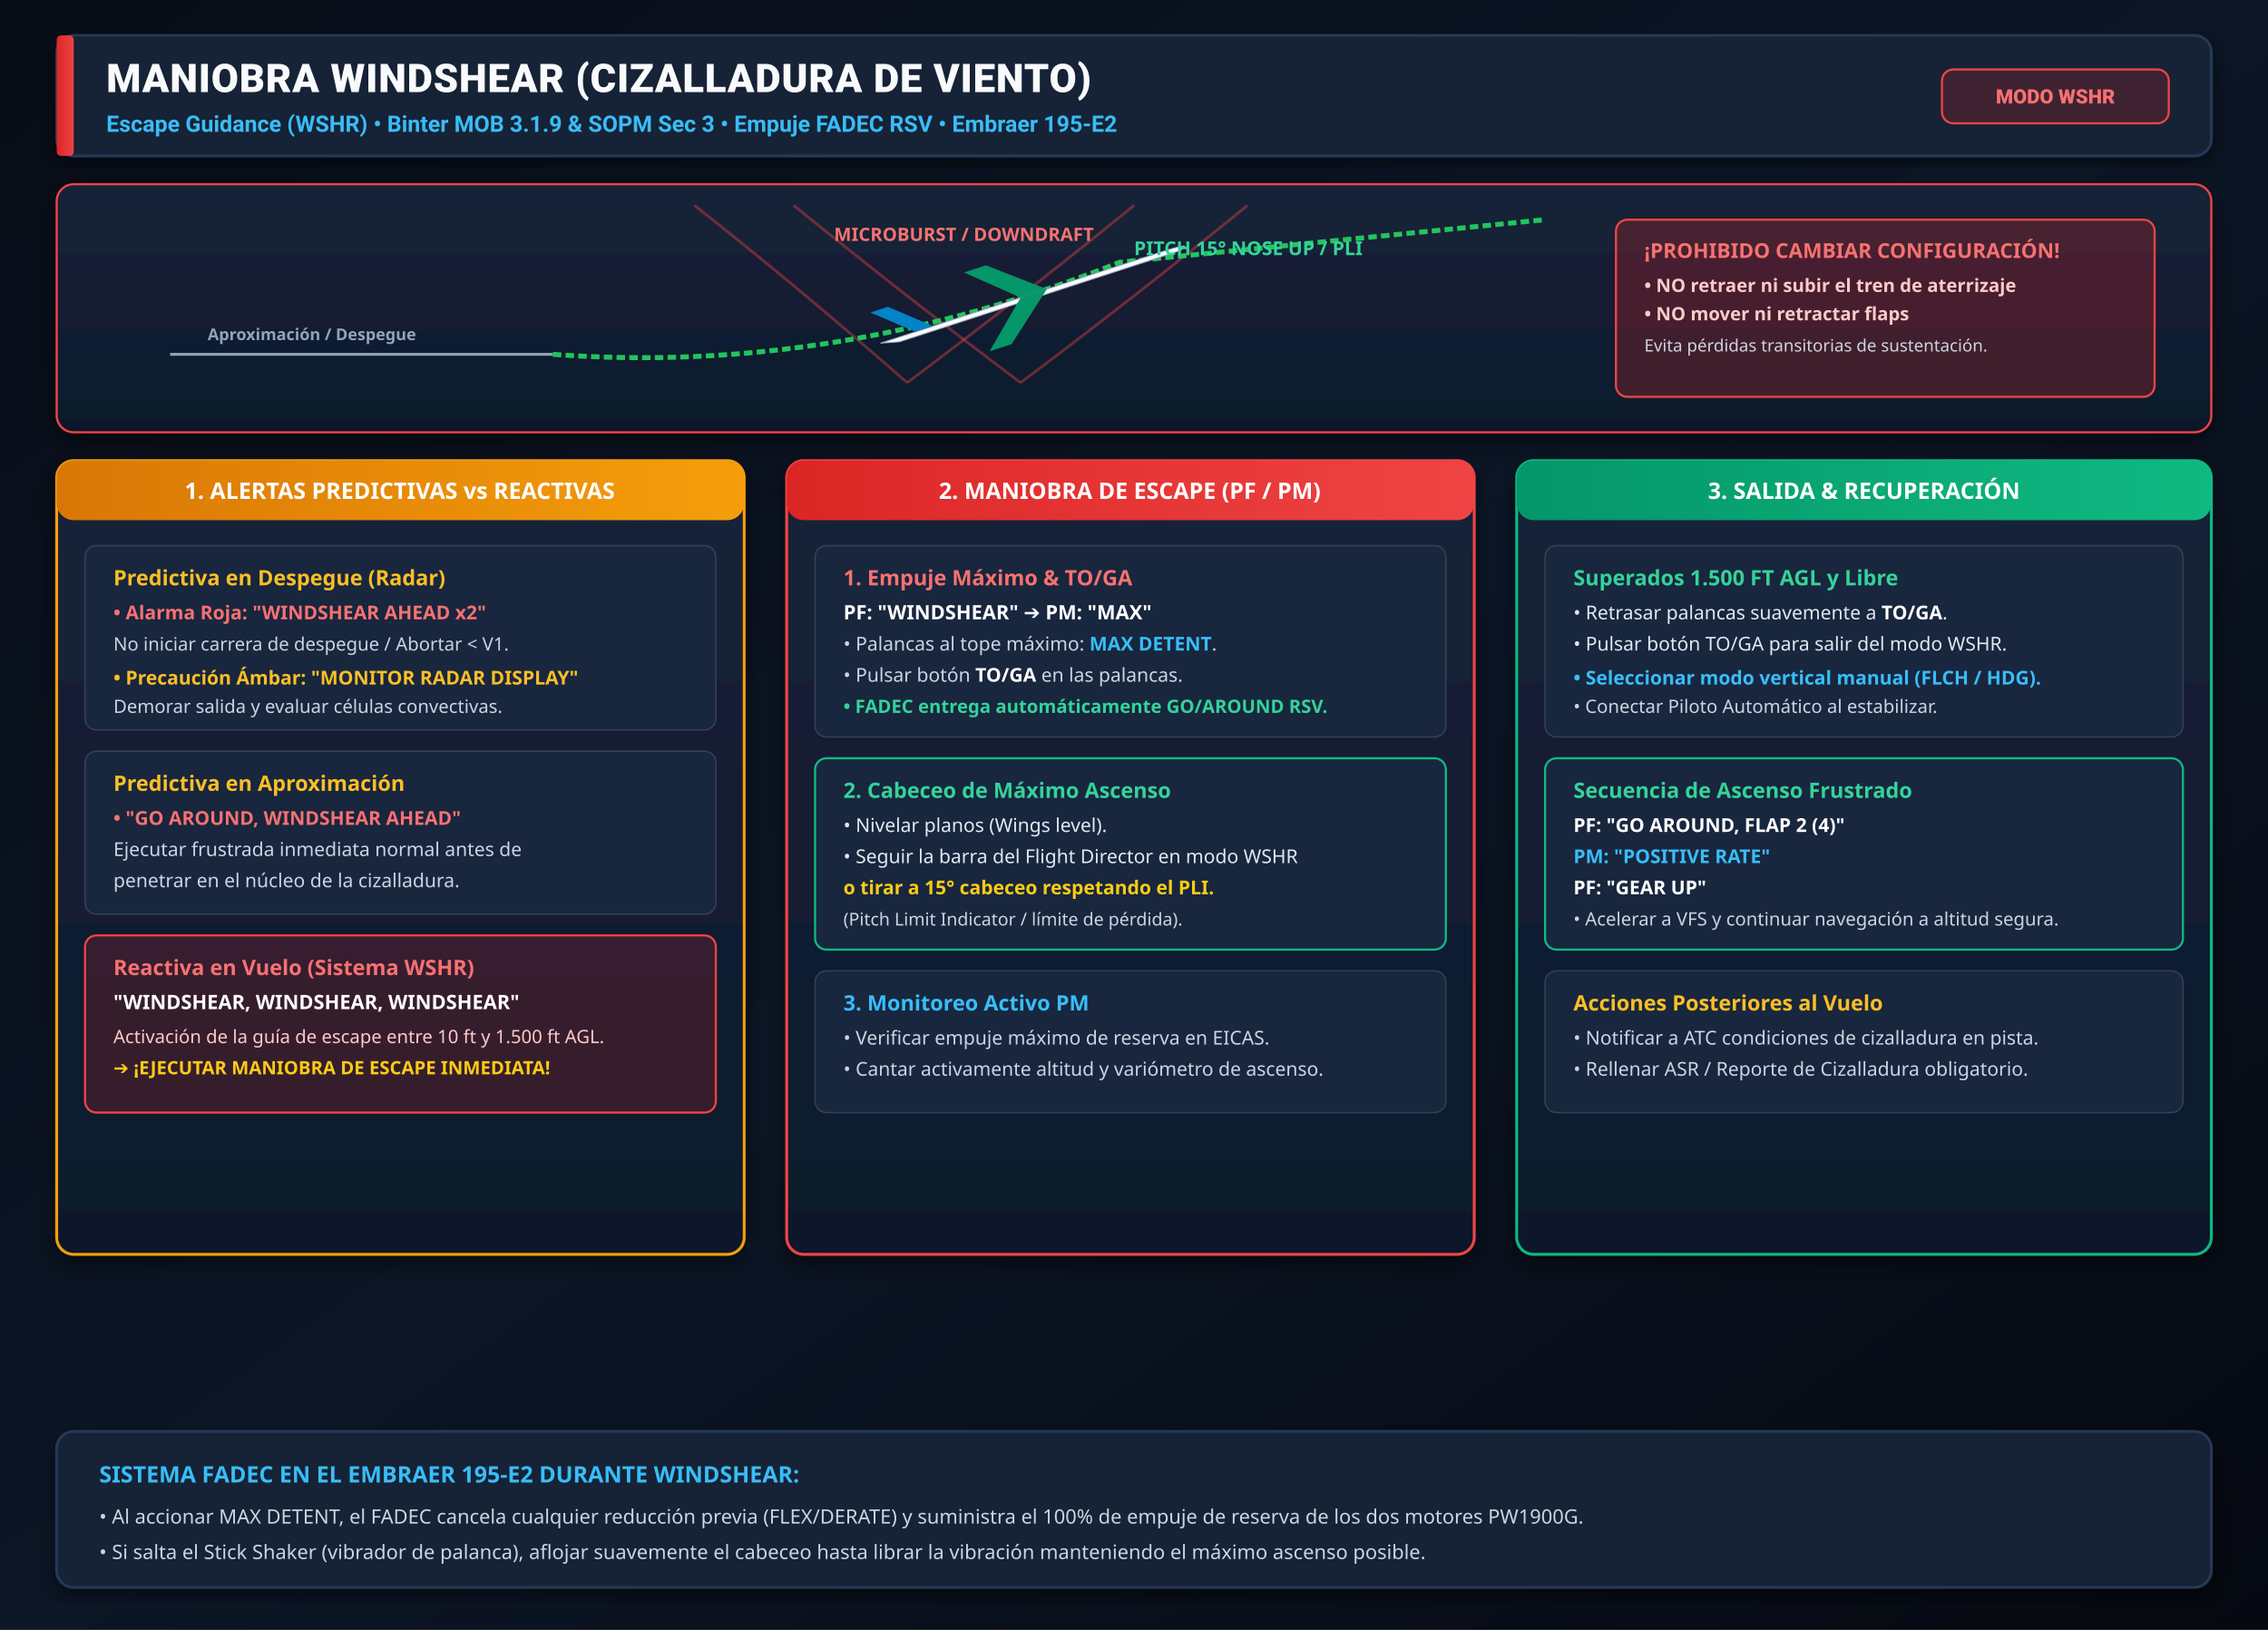
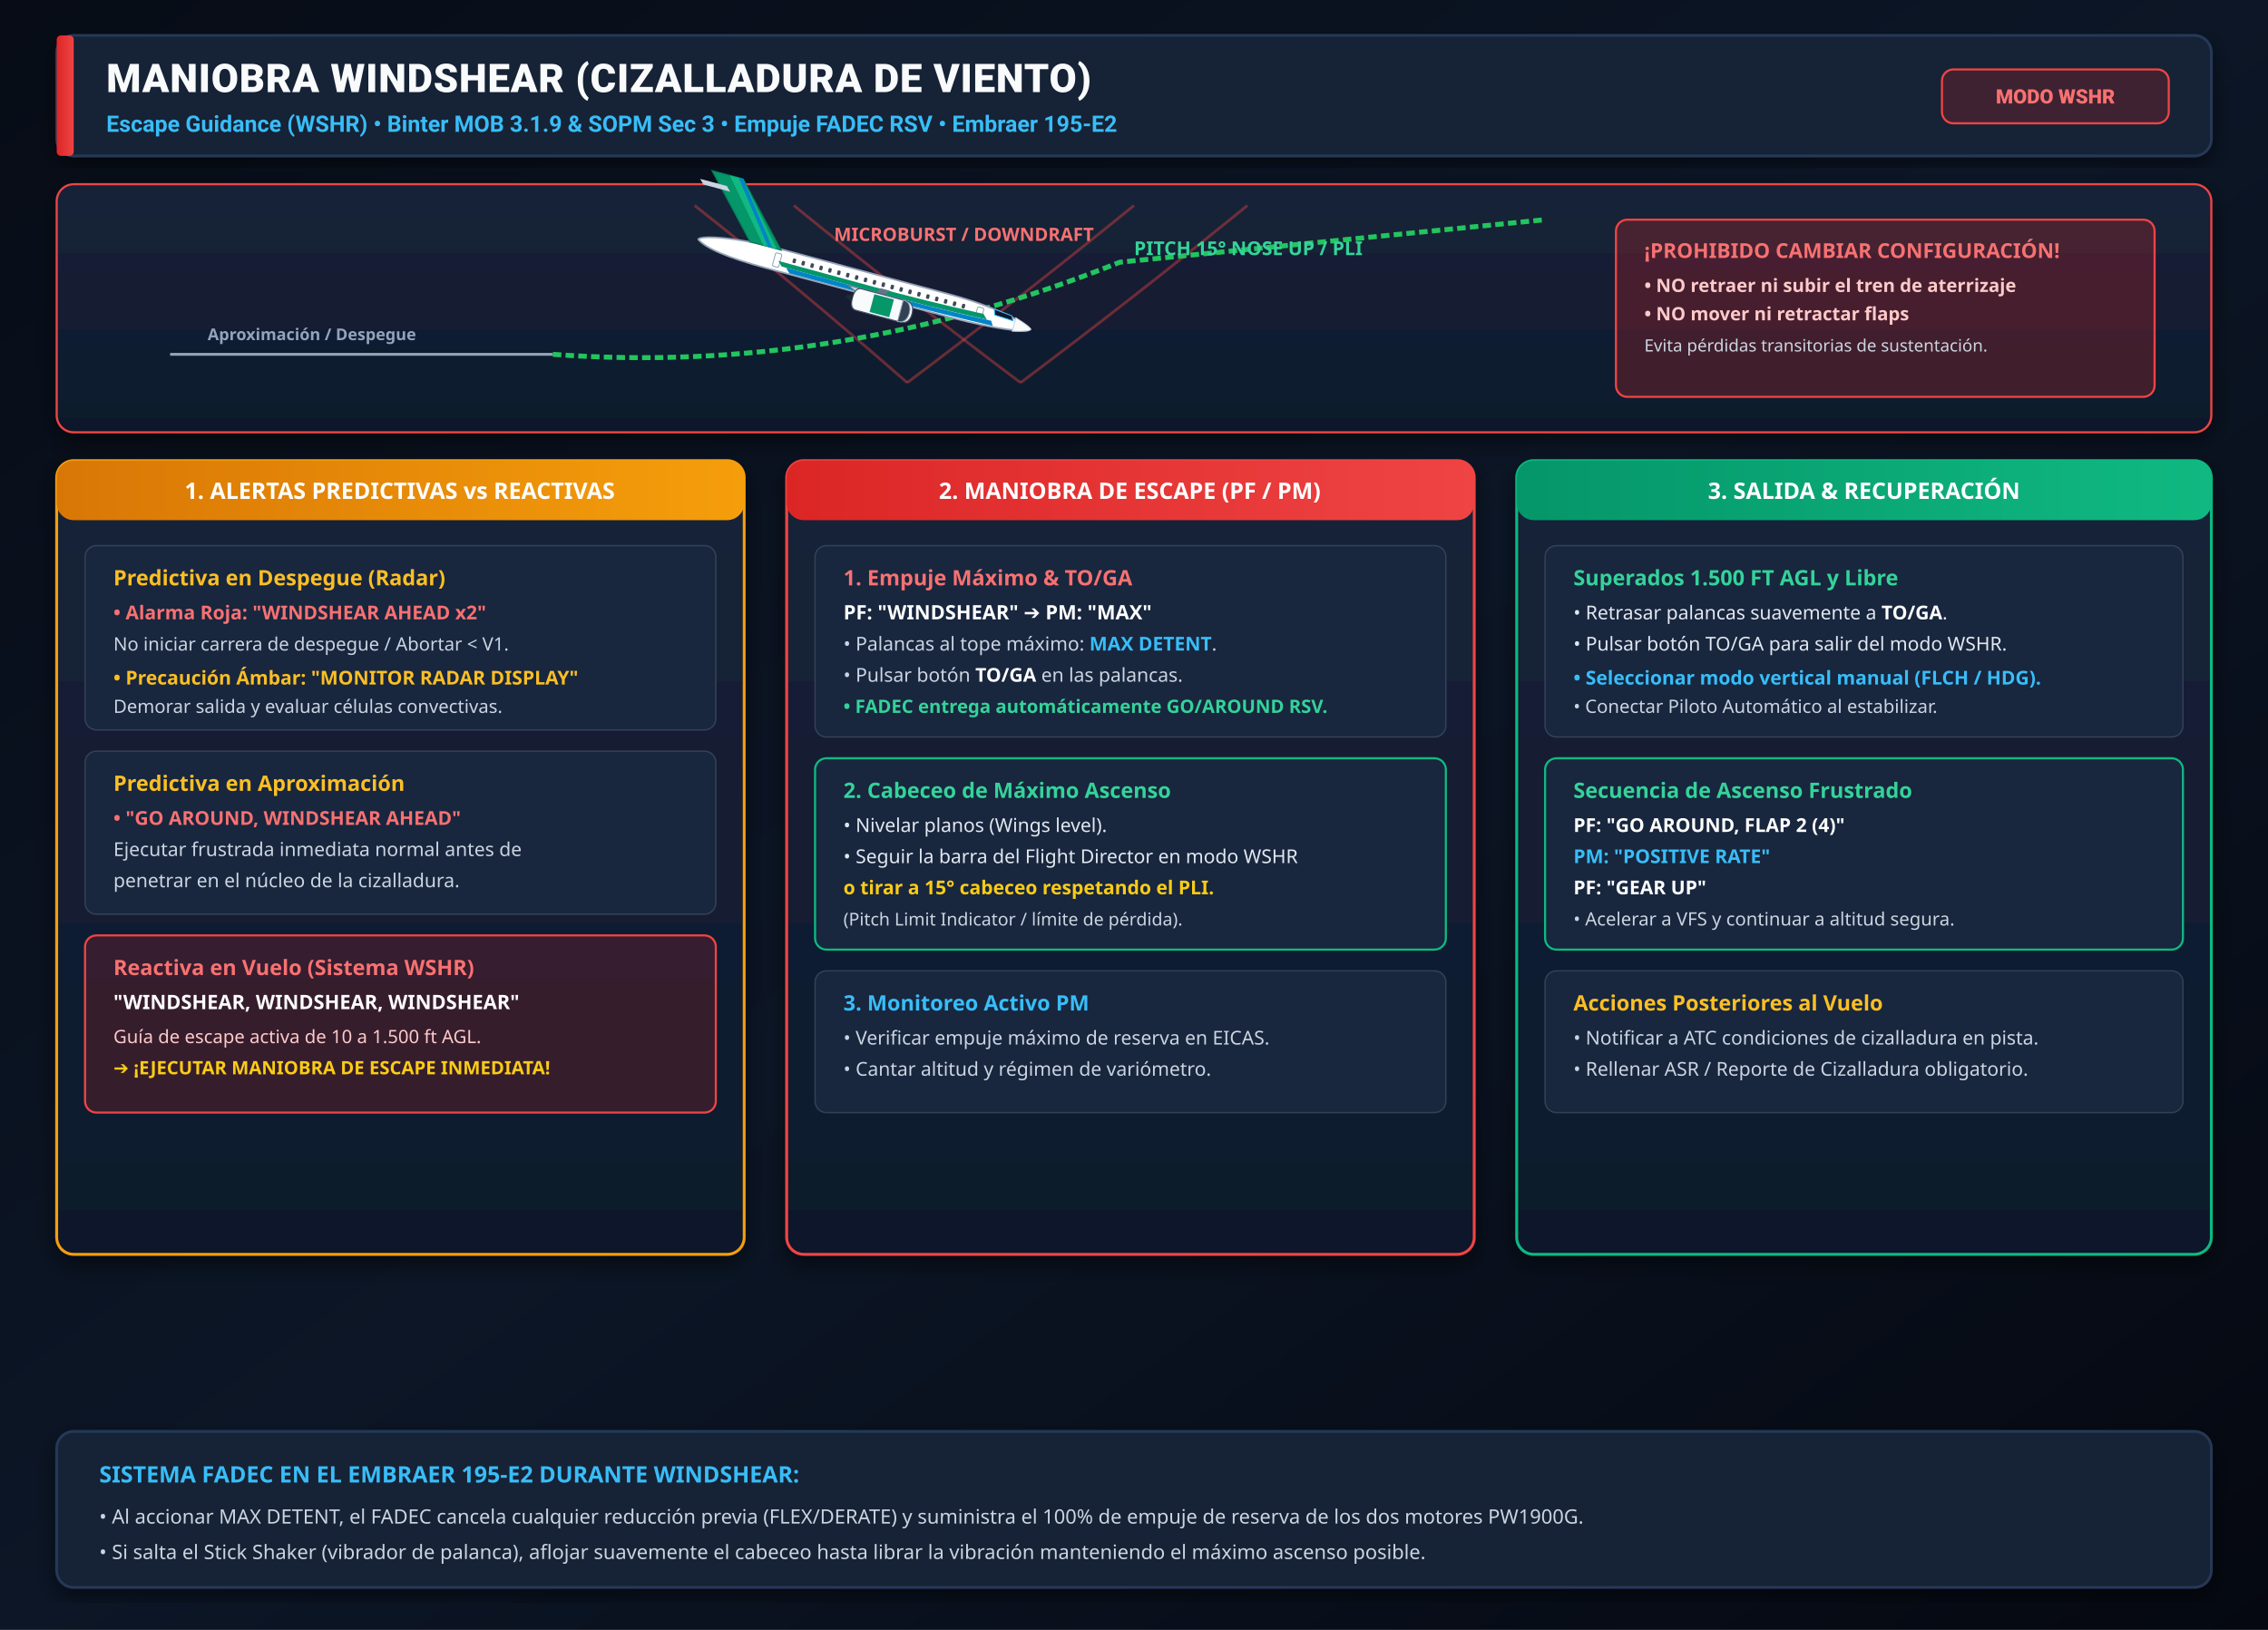
<svg xmlns="http://www.w3.org/2000/svg" viewBox="0 0 1600 1150" width="100%" height="100%">
  <defs>
    <linearGradient id="bgGrad" x1="0%" y1="0%" x2="100%" y2="100%">
      <stop offset="0%" stop-color="#070c16" />
      <stop offset="50%" stop-color="#0c1626" />
      <stop offset="100%" stop-color="#050810" />
    </linearGradient>
    <linearGradient id="cardGrad" x1="0%" y1="0%" x2="0%" y2="100%">
      <stop offset="0%" stop-color="#152238" />
      <stop offset="100%" stop-color="#0f192b" />
    </linearGradient>
    <linearGradient id="redGrad" x1="0%" y1="0%" x2="100%" y2="0%">
      <stop offset="0%" stop-color="#dc2626" />
      <stop offset="100%" stop-color="#ef4444" />
    </linearGradient>
    <linearGradient id="goldGrad" x1="0%" y1="0%" x2="100%" y2="0%">
      <stop offset="0%" stop-color="#d97706" />
      <stop offset="100%" stop-color="#f59e0b" />
    </linearGradient>
    <linearGradient id="blueGrad" x1="0%" y1="0%" x2="100%" y2="0%">
      <stop offset="0%" stop-color="#0284c7" />
      <stop offset="100%" stop-color="#38bdf8" />
    </linearGradient>
    <linearGradient id="greenGrad" x1="0%" y1="0%" x2="100%" y2="0%">
      <stop offset="0%" stop-color="#059669" />
      <stop offset="100%" stop-color="#10b981" />
    </linearGradient>
    <filter id="shadow" x="-10%" y="-10%" width="120%" height="120%">
      <feDropShadow dx="0" dy="6" stdDeviation="8" flood-color="#000000" flood-opacity="0.5" />
    </filter>
  </defs>
  <rect width="1600" height="1150" fill="url(#bgGrad)" />
  <g transform="translate(40, 25)">
    <rect width="1520" height="85" rx="12" fill="#132035" stroke="#253856" stroke-width="2" filter="url(#shadow)" />
    <rect width="12" height="85" fill="url(#redGrad)" rx="3" />
    <text x="35" y="40" font-family="-apple-system, BlinkMacSystemFont, 'Segoe UI', Roboto, sans-serif" font-size="28" font-weight="900" fill="#f8fafc" letter-spacing="0.5">
      MANIOBRA WINDSHEAR (CIZALLADURA DE VIENTO)
    </text>
    <text x="35" y="68" font-family="-apple-system, BlinkMacSystemFont, 'Segoe UI', Roboto, sans-serif" font-size="16" font-weight="600" fill="#38bdf8">
      Escape Guidance (WSHR) • Binter MOB 3.1.9 &amp; SOPM Sec 3 • Empuje FADEC RSV • Embraer 195-E2
    </text>
    <rect x="1330" y="24" width="160" height="38" rx="8" fill="rgba(220, 38, 38, 0.2)" stroke="#ef4444" stroke-width="1.5" />
    <text x="1410" y="48" font-family="-apple-system, BlinkMacSystemFont, 'Segoe UI', Roboto, sans-serif" font-size="14" font-weight="800" fill="#f87171" text-anchor="middle">
      MODO WSHR
    </text>
  </g>
  <g transform="translate(40, 130)">
    <rect width="1520" height="175" rx="12" fill="url(#cardGrad)" stroke="#ef4444" stroke-width="1.5" filter="url(#shadow)" />
    <g stroke="rgba(239, 68, 68, 0.4)" stroke-width="2" fill="none">
      <path d="M 450,15 Q 520,70 600,140" />
      <path d="M 520,15 Q 600,80 680,140" />
      <path d="M 680,140 Q 760,80 840,15" />
      <path d="M 600,140 Q 680,80 760,15" />
    </g>
    <text x="640" y="40" font-family="sans-serif" font-size="13" font-weight="800" fill="#f87171" text-anchor="middle">MICROBURST / DOWNDRAFT</text>
    <line x1="80" y1="120" x2="350" y2="120" stroke="#94a3b8" stroke-width="2" />
    <text x="180" y="110" font-family="sans-serif" font-size="11.5" font-weight="600" fill="#94a3b8" text-anchor="middle">Aproximación / Despegue</text>
    <path d="M 350,120 Q 550,135 750,55 L 1050,25" fill="none" stroke="#22c55e" stroke-width="3.5" stroke-dasharray="6,3" />
-     <g transform="translate(680, 80) rotate(-18) scale(0.65)">
-       <path d="M -160,0 L 160,0 Q 200,0 180,5 L -140,5 Z" fill="#f8fafc" stroke="#94a3b8" />
-       <path d="M 0,0 L -50,-45 L -25,-45 L 30,0 Z" fill="#059669" />
-       <path d="M 0,0 L -50,45 L -25,45 L 30,0 Z" fill="#059669" />
-       <path d="M -120,0 L -160,-35 L -140,-35 L -100,0 Z" fill="#0284c7" />
+     <g transform="translate(560, 65) rotate(15) scale(0.65)">
+       <g id="realistic-e195-lateral">
+         <path d="M -170,4 C -170,0 -140,-8 -90,-9 L 110,-9 C 145,-9 175,-5 195,1 C 205,4 205,7 195,9 C 175,13 145,15 110,15 L -90,15 C -135,15 -160,11 -170,4 Z" fill="#ffffff" stroke="#94a3b8" stroke-width="1.8" />
+         <path d="M 185,-3 C 198,1 204,4 204,5 C 204,6 198,9 185,12 Z" fill="#f8fafc" stroke="#cbd5e1" stroke-width="1" />
+         <path d="M 160,-6 L 180,-4 L 183,1 L 162,0 Z" fill="#0f172a" stroke="#38bdf8" stroke-width="1" />
+         <g fill="#1e293b" opacity="0.85">
+           <rect x="-65" y="-3" width="3.5" height="5" rx="1.2" />
+           <rect x="-55" y="-3" width="3.5" height="5" rx="1.2" />
+           <rect x="-45" y="-3" width="3.5" height="5" rx="1.2" />
+           <rect x="-35" y="-3" width="3.5" height="5" rx="1.2" />
+           <rect x="-25" y="-3" width="3.5" height="5" rx="1.2" />
+           <rect x="-15" y="-3" width="3.5" height="5" rx="1.2" />
+           <rect x="-5" y="-3" width="3.5" height="5" rx="1.2" />
+           <rect x="5" y="-3" width="3.5" height="5" rx="1.2" />
+           <rect x="15" y="-3" width="3.5" height="5" rx="1.2" />
+           <rect x="25" y="-3" width="3.5" height="5" rx="1.2" />
+           <rect x="35" y="-3" width="3.5" height="5" rx="1.2" />
+           <rect x="45" y="-3" width="3.5" height="5" rx="1.2" />
+           <rect x="55" y="-3" width="3.5" height="5" rx="1.2" />
+           <rect x="65" y="-3" width="3.5" height="5" rx="1.2" />
+           <rect x="75" y="-3" width="3.5" height="5" rx="1.2" />
+           <rect x="85" y="-3" width="3.5" height="5" rx="1.2" />
+           <rect x="95" y="-3" width="3.5" height="5" rx="1.2" />
+           <rect x="105" y="-3" width="3.5" height="5" rx="1.2" />
+           <rect x="115" y="-3" width="3.5" height="5" rx="1.2" />
+           <rect x="125" y="-3" width="3.5" height="5" rx="1.2" />
+         </g>
+         <rect x="142" y="-4" width="7" height="15" rx="1.5" fill="none" stroke="#94a3b8" stroke-width="1" />
+         <rect x="-85" y="-4" width="7" height="15" rx="1.5" fill="none" stroke="#94a3b8" stroke-width="1" />
+         <path d="M -80,4 C -10,4 60,6 150,2 L 155,7 C 65,11 -5,9 -75,9 Z" fill="#059669" />
+         <path d="M -70,9 C 0,9 70,11 160,7 L 163,12 C 73,15 5,14 -65,14 Z" fill="#0284c7" />
+         <path d="M -115,-8 L -175,-72 L -140,-72 L -80,-8 Z" fill="#059669" stroke="#047857" stroke-width="1.2" />
+         <path d="M -155,-72 L -140,-72 L -85,-8 L -100,-8 Z" fill="#10b981" />
+         <path d="M -145,-72 L -140,-72 L -90,-8 L -95,-8 Z" fill="#0284c7" />
+         <path d="M -155,-60 L -185,-60 L -180,-55 L -150,-55 Z" fill="#cbd5e1" />
+         <path d="M 0,10 L 40,28 L 50,28 L 25,10 Z" fill="#cbd5e1" stroke="#64748b" stroke-width="1" />
+         <path d="M 35,4 L 45,4 L 40,12 L 30,12 Z" fill="#64748b" />
+         <path d="M 15,10 L 65,10 C 72,10 75,15 75,22 C 75,29 72,34 65,34 L 15,34 C 10,34 8,29 8,22 C 8,15 10,10 15,10 Z" fill="#f8fafc" stroke="#475569" stroke-width="1.2" />
+         <path d="M 62,10 C 68,10 72,14 72,22 C 72,30 68,34 62,34 Z" fill="#334155" stroke="#94a3b8" stroke-width="1" />
+         <path d="M 8,17 L 0,22 L 8,27 Z" fill="#1e293b" />
+         <path d="M 30,12 L 52,12 L 52,32 L 30,32 Z" fill="#059669" />
+       </g>
    </g>
    <text x="760" y="50" font-family="sans-serif" font-size="13.5" font-weight="900" fill="#34d399">PITCH 15° NOSE UP / PLI</text>
    <rect x="1100" y="25" width="380" height="125" rx="8" fill="rgba(220, 38, 38, 0.25)" stroke="#ef4444" stroke-width="1.5" />
    <text x="1120" y="52" font-family="sans-serif" font-size="14.5" font-weight="900" fill="#f87171">¡PROHIBIDO CAMBIAR CONFIGURACIÓN!</text>
    <text x="1120" y="76" font-family="sans-serif" font-size="13" font-weight="600" fill="#fecaca">• NO retraer ni subir el tren de aterrizaje</text>
    <text x="1120" y="96" font-family="sans-serif" font-size="13" font-weight="600" fill="#fecaca">• NO mover ni retractar flaps</text>
    <text x="1120" y="118" font-family="sans-serif" font-size="12" font-weight="500" fill="#cbd5e1">Evita pérdidas transitorias de sustentación.</text>
  </g>
  <g transform="translate(40, 325)">
    <g transform="translate(0, 0)">
      <rect width="485" height="560" rx="12" fill="url(#cardGrad)" stroke="#f59e0b" stroke-width="2" filter="url(#shadow)" />
      <rect width="485" height="42" rx="12" fill="url(#goldGrad)" />
      <text x="242" y="27" font-family="sans-serif" font-size="16" font-weight="900" fill="#ffffff" text-anchor="middle">
        1. ALERTAS PREDICTIVAS vs REACTIVAS
      </text>
      <g transform="translate(20, 60)" font-family="sans-serif">
        <rect width="445" height="130" rx="8" fill="#18263e" stroke="#334155" stroke-width="1" />
        <text x="20" y="28" font-size="15" font-weight="800" fill="#fbbf24">Predictiva en Despegue (Radar)</text>
        <text x="20" y="52" font-size="13.5" font-weight="700" fill="#f87171">• Alarma Roja: "WINDSHEAR AHEAD x2"</text>
        <text x="20" y="74" font-size="13" font-weight="500" fill="#cbd5e1">No iniciar carrera de despegue / Abortar &lt; V1.</text>
        <text x="20" y="98" font-size="13.5" font-weight="700" fill="#fbbf24">• Precaución Ámbar: "MONITOR RADAR DISPLAY"</text>
        <text x="20" y="118" font-size="13" font-weight="500" fill="#cbd5e1">Demorar salida y evaluar células convectivas.</text>
        <g transform="translate(0, 145)">
          <rect width="445" height="115" rx="8" fill="#18263e" stroke="#334155" stroke-width="1" />
          <text x="20" y="28" font-size="15" font-weight="800" fill="#fbbf24">Predictiva en Aproximación</text>
          <text x="20" y="52" font-size="13.5" font-weight="700" fill="#f87171">• "GO AROUND, WINDSHEAR AHEAD"</text>
          <text x="20" y="74" font-size="13.5" font-weight="500" fill="#cbd5e1">Ejecutar frustrada inmediata normal antes de</text>
          <text x="20" y="96" font-size="13.5" font-weight="500" fill="#cbd5e1">penetrar en el núcleo de la cizalladura.</text>
        </g>
        <g transform="translate(0, 275)">
          <rect width="445" height="125" rx="8" fill="rgba(220, 38, 38, 0.2)" stroke="#ef4444" stroke-width="1.5" />
          <text x="20" y="28" font-size="15" font-weight="800" fill="#f87171">Reactiva en Vuelo (Sistema WSHR)</text>
          <text x="20" y="52" font-size="14" font-weight="900" fill="#ffffff">"WINDSHEAR, WINDSHEAR, WINDSHEAR"</text>
-           <text x="20" y="76" font-size="13" font-weight="500" fill="#fecaca">Activación de la guía de escape entre 10 ft y 1.500 ft AGL.</text>
+           <text x="20" y="76" font-size="13" font-weight="500" fill="#fecaca">Guía de escape activa de 10 a 1.500 ft AGL.</text>
          <text x="20" y="98" font-size="13" font-weight="700" fill="#facc15">➔ ¡EJECUTAR MANIOBRA DE ESCAPE INMEDIATA!</text>
        </g>
      </g>
    </g>
    <g transform="translate(515, 0)">
      <rect width="485" height="560" rx="12" fill="url(#cardGrad)" stroke="#ef4444" stroke-width="2" filter="url(#shadow)" />
      <rect width="485" height="42" rx="12" fill="url(#redGrad)" />
      <text x="242" y="27" font-family="sans-serif" font-size="16" font-weight="900" fill="#ffffff" text-anchor="middle">
        2. MANIOBRA DE ESCAPE (PF / PM)
      </text>
      <g transform="translate(20, 60)" font-family="sans-serif">
        <rect width="445" height="135" rx="8" fill="#18263e" stroke="#334155" stroke-width="1" />
        <text x="20" y="28" font-size="15" font-weight="800" fill="#f87171">1. Empuje Máximo &amp; TO/GA</text>
        <text x="20" y="52" font-size="14" font-weight="900" fill="#ffffff">PF: "WINDSHEAR" ➔ PM: "MAX"</text>
        <text x="20" y="74" font-size="13.5" font-weight="500" fill="#cbd5e1">• Palancas al tope máximo: <tspan font-weight="800" fill="#38bdf8">MAX DETENT</tspan>.</text>
        <text x="20" y="96" font-size="13.5" font-weight="500" fill="#cbd5e1">• Pulsar botón <tspan font-weight="700" fill="#ffffff">TO/GA</tspan> en las palancas.</text>
        <text x="20" y="118" font-size="13" font-weight="700" fill="#34d399">• FADEC entrega automáticamente GO/AROUND RSV.</text>
        <g transform="translate(0, 150)">
          <rect width="445" height="135" rx="8" fill="#18263e" stroke="#10b981" stroke-width="1.5" />
          <text x="20" y="28" font-size="15" font-weight="800" fill="#34d399">2. Cabeceo de Máximo Ascenso</text>
          <text x="20" y="52" font-size="13.5" font-weight="500" fill="#e2e8f0">• Nivelar planos (Wings level).</text>
          <text x="20" y="74" font-size="13.5" font-weight="500" fill="#e2e8f0">• Seguir la barra del Flight Director en modo WSHR</text>
          <text x="20" y="96" font-size="13.5" font-weight="700" fill="#facc15">o tirar a 15° cabeceo respetando el PLI.</text>
          <text x="20" y="118" font-size="12.5" font-weight="500" fill="#cbd5e1">(Pitch Limit Indicator / límite de pérdida).</text>
        </g>
        <g transform="translate(0, 300)">
          <rect width="445" height="100" rx="8" fill="#18263e" stroke="#334155" stroke-width="1" />
          <text x="20" y="28" font-size="15" font-weight="800" fill="#38bdf8">3. Monitoreo Activo PM</text>
          <text x="20" y="52" font-size="13.5" font-weight="500" fill="#cbd5e1">• Verificar empuje máximo de reserva en EICAS.</text>
-           <text x="20" y="74" font-size="13.5" font-weight="500" fill="#cbd5e1">• Cantar activamente altitud y variómetro de ascenso.</text>
+           <text x="20" y="74" font-size="13.5" font-weight="500" fill="#cbd5e1">• Cantar altitud y régimen de variómetro.</text>
        </g>
      </g>
    </g>
    <g transform="translate(1030, 0)">
      <rect width="490" height="560" rx="12" fill="url(#cardGrad)" stroke="#10b981" stroke-width="2" filter="url(#shadow)" />
      <rect width="490" height="42" rx="12" fill="url(#greenGrad)" />
      <text x="245" y="27" font-family="sans-serif" font-size="16" font-weight="900" fill="#ffffff" text-anchor="middle">
        3. SALIDA &amp; RECUPERACIÓN
      </text>
      <g transform="translate(20, 60)" font-family="sans-serif">
        <rect width="450" height="135" rx="8" fill="#18263e" stroke="#334155" stroke-width="1" />
        <text x="20" y="28" font-size="15" font-weight="800" fill="#34d399">Superados 1.500 FT AGL y Libre</text>
        <text x="20" y="52" font-size="13.5" font-weight="500" fill="#e2e8f0">• Retrasar palancas suavemente a <tspan font-weight="700" fill="#ffffff">TO/GA</tspan>.</text>
        <text x="20" y="74" font-size="13.5" font-weight="500" fill="#e2e8f0">• Pulsar botón TO/GA para salir del modo WSHR.</text>
        <text x="20" y="98" font-size="13.5" font-weight="700" fill="#38bdf8">• Seleccionar modo vertical manual (FLCH / HDG).</text>
        <text x="20" y="118" font-size="13" font-weight="500" fill="#cbd5e1">• Conectar Piloto Automático al estabilizar.</text>
        <g transform="translate(0, 150)">
          <rect width="450" height="135" rx="8" fill="#18263e" stroke="#10b981" stroke-width="1.5" />
          <text x="20" y="28" font-size="15" font-weight="800" fill="#34d399">Secuencia de Ascenso Frustrado</text>
          <text x="20" y="52" font-size="13.5" font-weight="700" fill="#ffffff">PF: "GO AROUND, FLAP 2 (4)"</text>
          <text x="20" y="74" font-size="13.5" font-weight="700" fill="#38bdf8">PM: "POSITIVE RATE"</text>
          <text x="20" y="96" font-size="13.5" font-weight="700" fill="#ffffff">PF: "GEAR UP"</text>
-           <text x="20" y="118" font-size="13" font-weight="500" fill="#cbd5e1">• Acelerar a VFS y continuar navegación a altitud segura.</text>
+           <text x="20" y="118" font-size="13" font-weight="500" fill="#cbd5e1">• Acelerar a VFS y continuar a altitud segura.</text>
        </g>
        <g transform="translate(0, 300)">
          <rect width="450" height="100" rx="8" fill="#18263e" stroke="#334155" stroke-width="1" />
          <text x="20" y="28" font-size="15" font-weight="800" fill="#fbbf24">Acciones Posteriores al Vuelo</text>
          <text x="20" y="52" font-size="13.5" font-weight="500" fill="#cbd5e1">• Notificar a ATC condiciones de cizalladura en pista.</text>
          <text x="20" y="74" font-size="13.5" font-weight="500" fill="#cbd5e1">• Rellenar ASR / Reporte de Cizalladura obligatorio.</text>
        </g>
      </g>
    </g>
  </g>
  <g transform="translate(40, 1010)">
    <rect width="1520" height="110" rx="12" fill="#132035" stroke="#253856" stroke-width="2" filter="url(#shadow)" />
    <text x="30" y="36" font-family="sans-serif" font-size="16" font-weight="800" fill="#38bdf8">
      SISTEMA FADEC EN EL EMBRAER 195-E2 DURANTE WINDSHEAR:
    </text>
    <text x="30" y="65" font-family="sans-serif" font-size="14" font-weight="500" fill="#cbd5e1">
      • Al accionar MAX DETENT, el FADEC cancela cualquier reducción previa (FLEX/DERATE) y suministra el 100% de empuje de reserva de los dos motores PW1900G.
    </text>
    <text x="30" y="90" font-family="sans-serif" font-size="14" font-weight="500" fill="#cbd5e1">
      • Si salta el Stick Shaker (vibrador de palanca), aflojar suavemente el cabeceo hasta librar la vibración manteniendo el máximo ascenso posible.
    </text>
  </g>
</svg>
